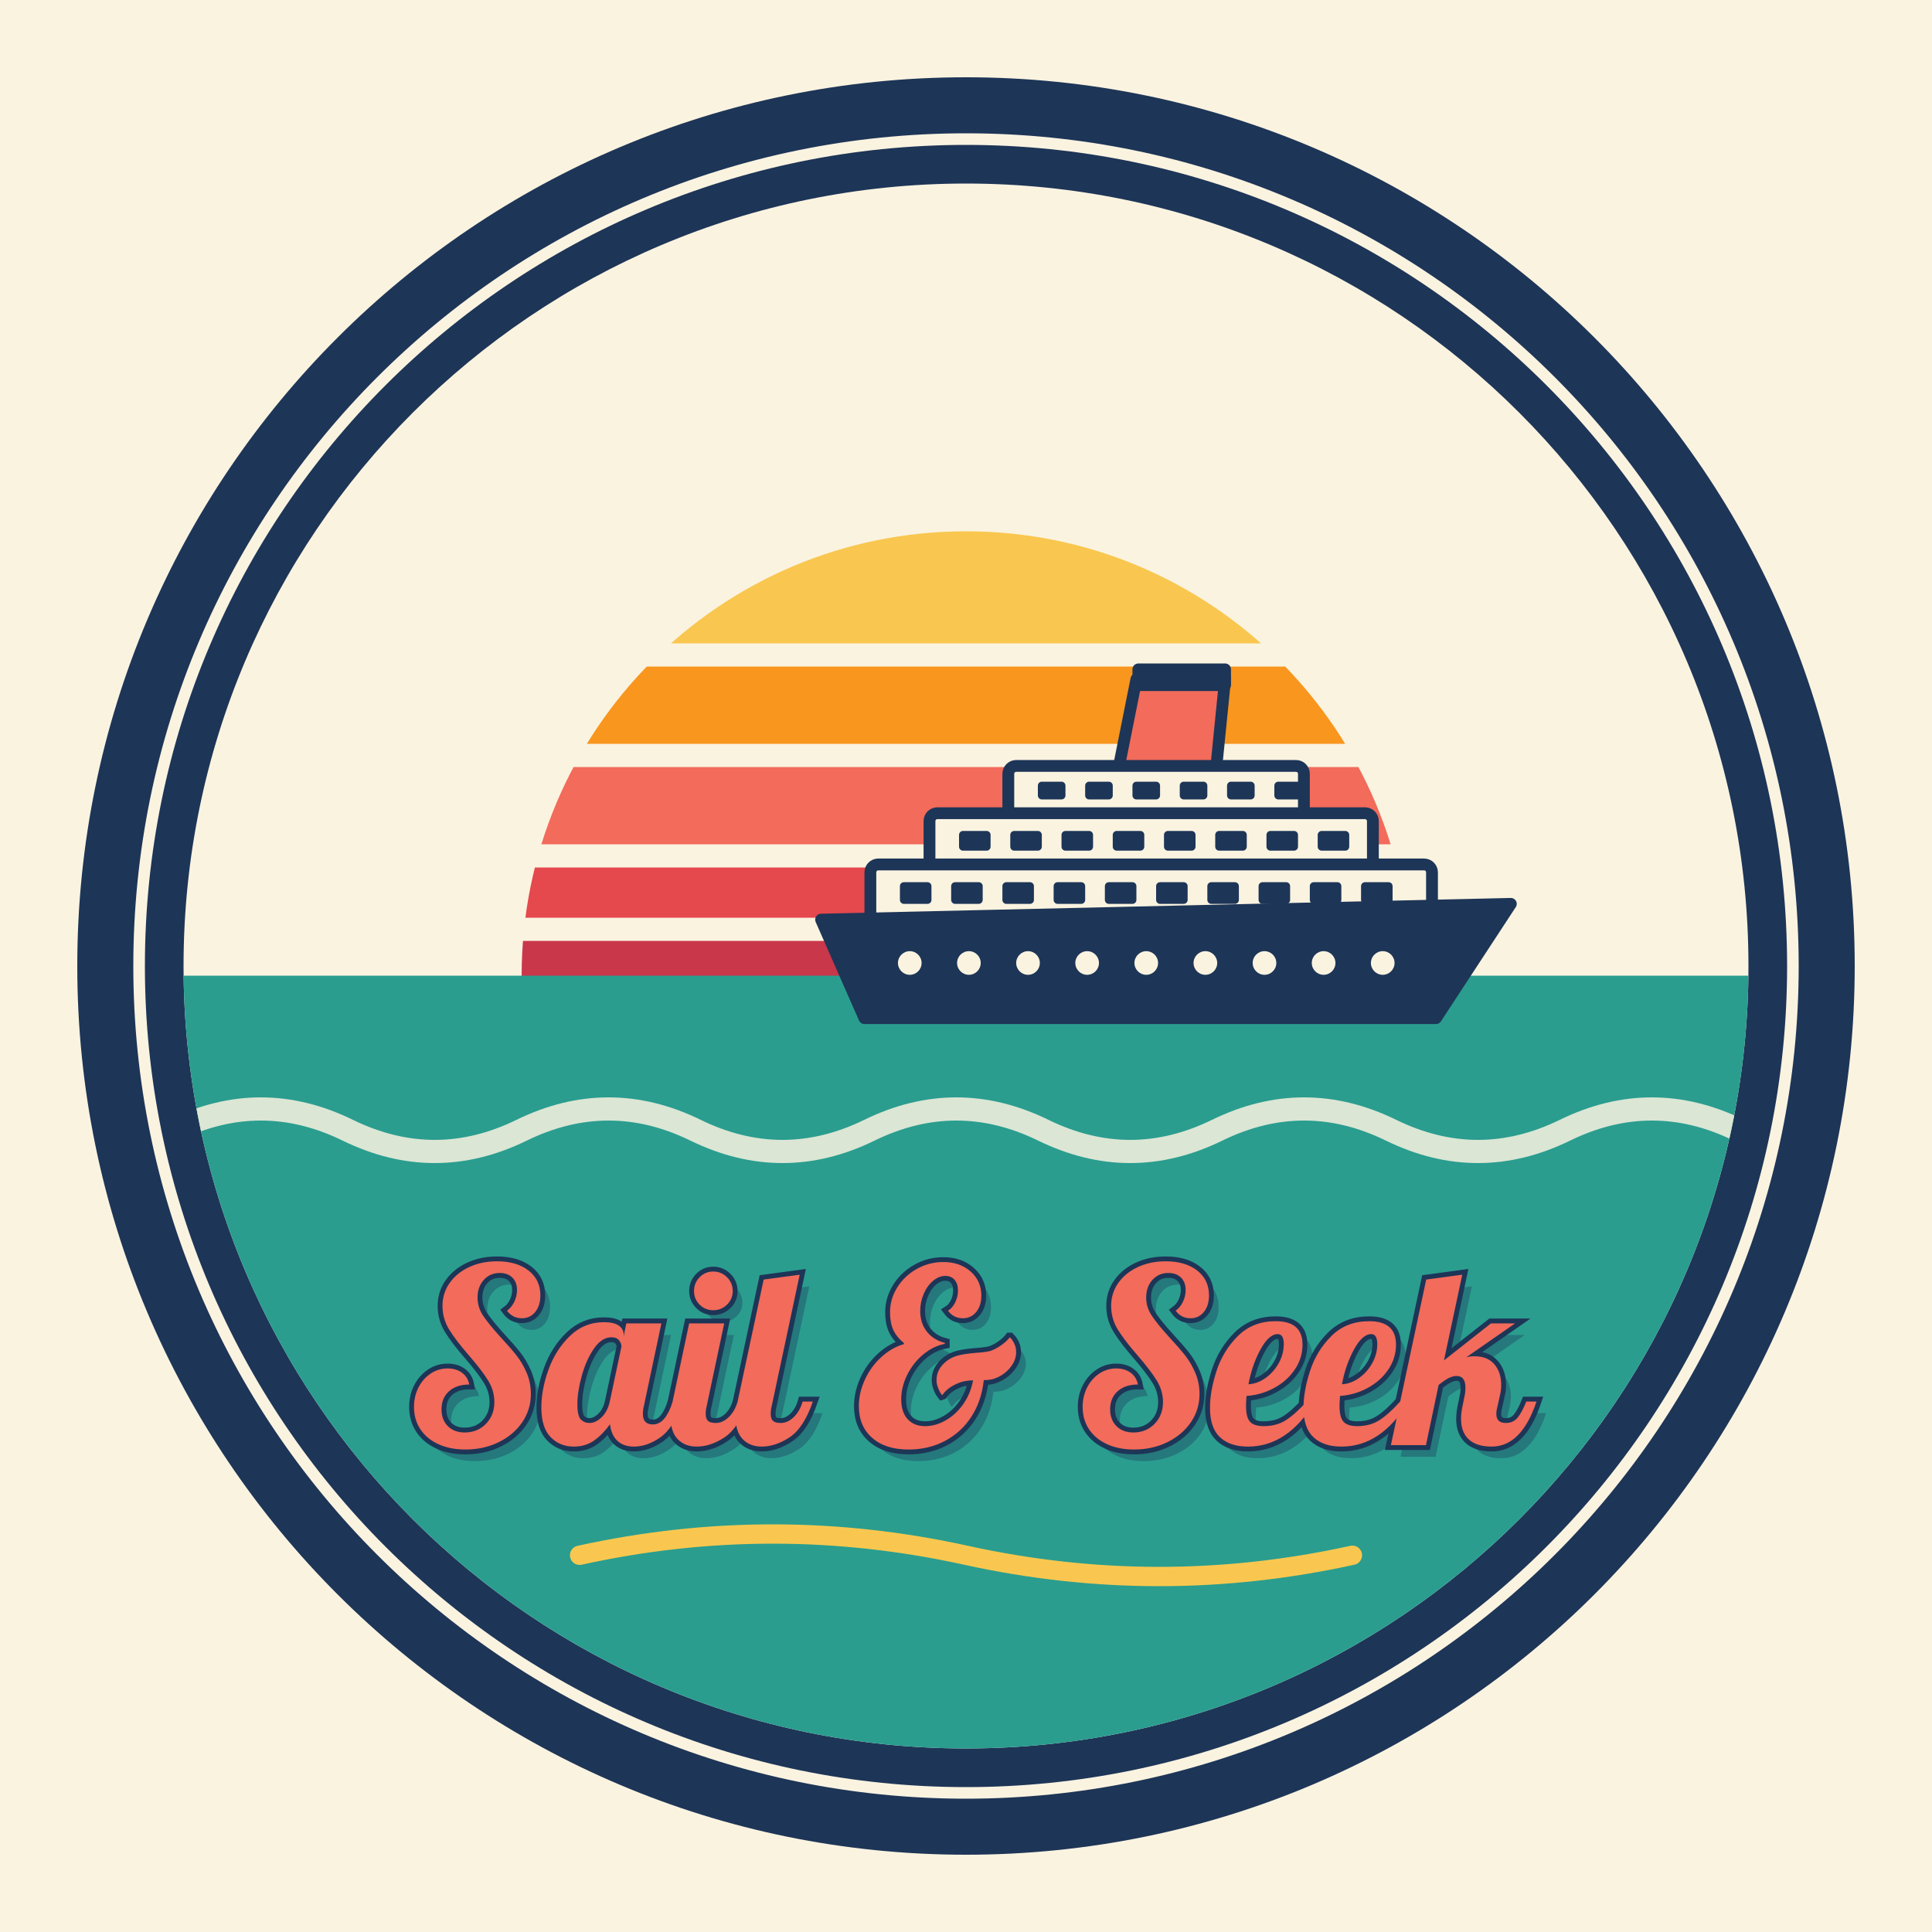
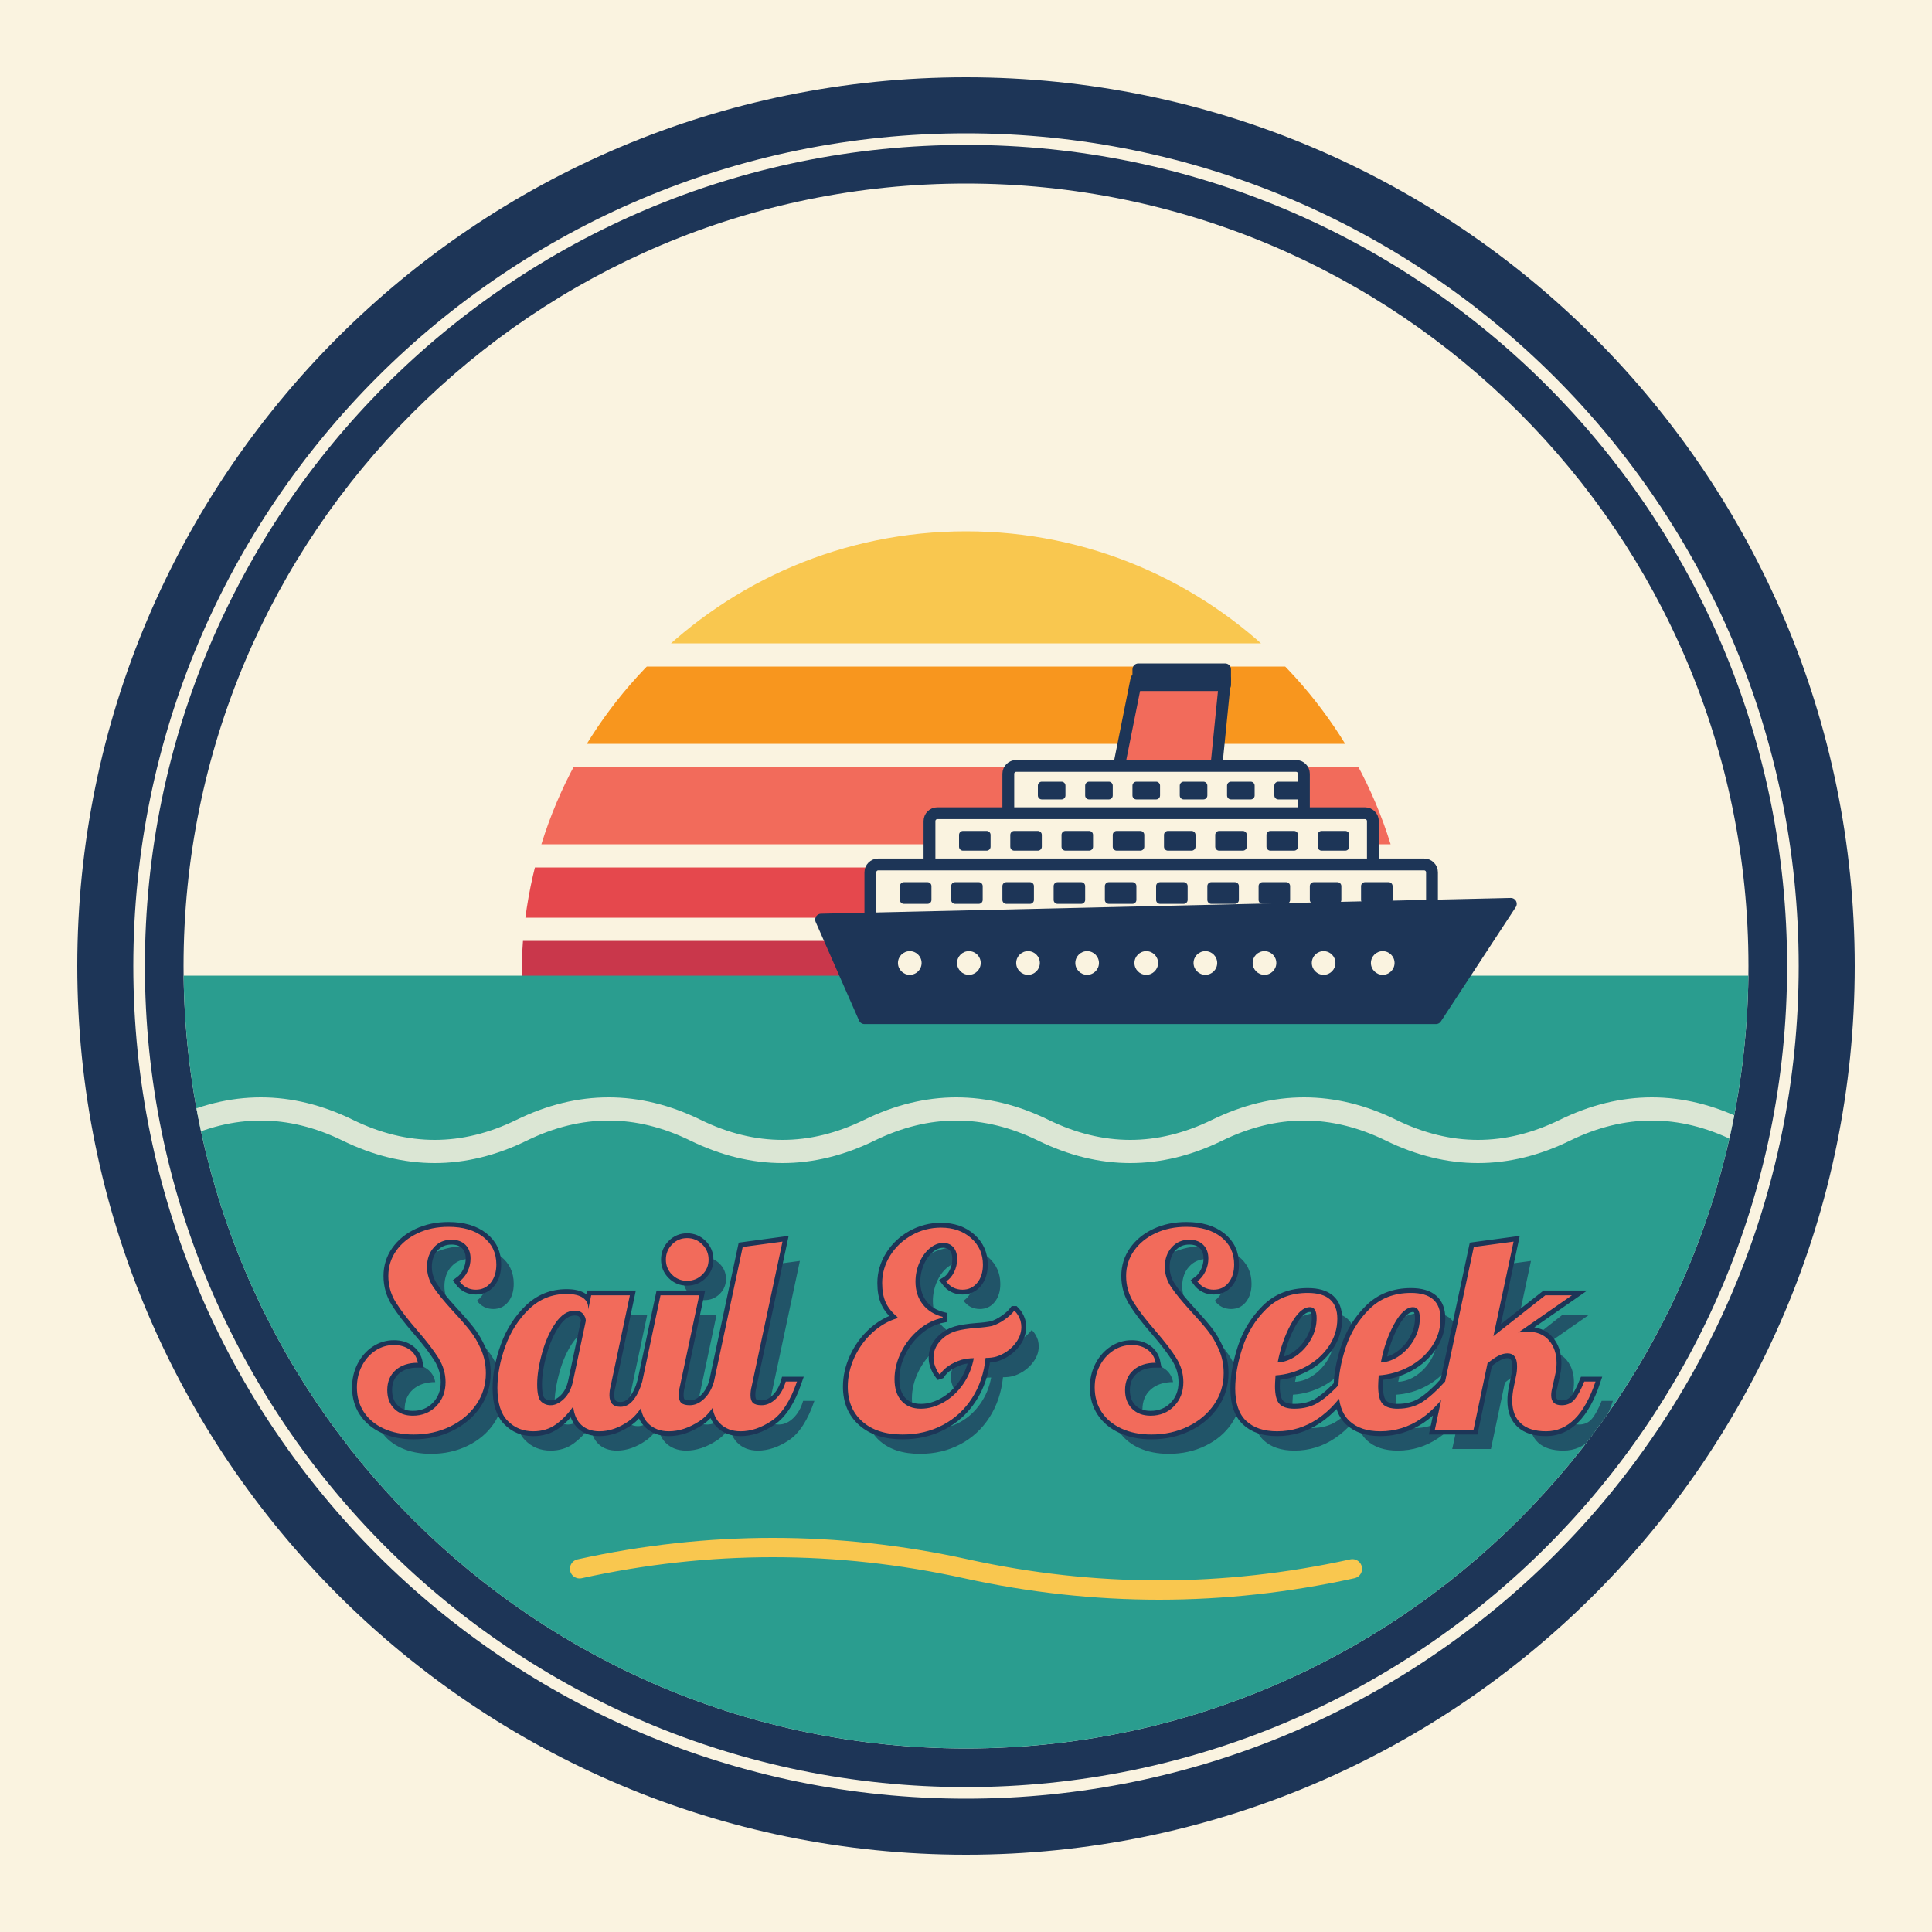
<svg xmlns="http://www.w3.org/2000/svg" viewBox="0 0 1000 1000" width="1000" height="1000">
  <defs>
    <clipPath id="c">
      <circle cx="500" cy="500" r="405" />
    </clipPath>
    <clipPath id="sun">
      <circle cx="500" cy="505" r="230" />
    </clipPath>
  </defs>
  <rect width="1000" height="1000" fill="#FAF3E0" />
  <circle cx="500" cy="500" r="460" fill="#1D3557" />
  <circle cx="500" cy="500" r="428" fill="none" stroke="#FAF3E0" stroke-width="6" />
  <g clip-path="url(#c)">
    <rect width="1000" height="1000" fill="#FAF3E0" />
    <g clip-path="url(#sun)">
      <rect x="250" y="265" width="500" height="68" fill="#F9C74F" />
      <rect x="250" y="345" width="500" height="40" fill="#F8961E" />
      <rect x="250" y="397" width="500" height="40" fill="#F26B5B" />
      <rect x="250" y="449" width="500" height="26" fill="#E5484D" />
      <rect x="250" y="487" width="500" height="19" fill="#C9374B" />
    </g>
    <rect x="0" y="505" width="1000" height="500" fill="#2A9D8F" />
    <g transform="translate(425 425) scale(1.02)">
      <path d="M150 -22 L160 -72 L205 -72 L200 -22 Z" fill="#F26B5B" stroke="#1D3557" stroke-width="6" stroke-linejoin="round" />
      <rect x="158" y="-80" width="50" height="14" rx="3" fill="#1D3557" />
      <rect x="95" y="-28" width="150" height="26" rx="4" fill="#FAF3E0" stroke="#1D3557" stroke-width="6" />
      <rect x="55" y="-4" width="225" height="28" rx="4" fill="#FAF3E0" stroke="#1D3557" stroke-width="6" />
      <rect x="25" y="22" width="285" height="30" rx="4" fill="#FAF3E0" stroke="#1D3557" stroke-width="6" />
      <g fill="#1D3557">
        <rect x="110" y="-20" width="14" height="9" rx="2" />
        <rect x="134" y="-20" width="14" height="9" rx="2" />
        <rect x="158" y="-20" width="14" height="9" rx="2" />
        <rect x="182" y="-20" width="14" height="9" rx="2" />
        <rect x="206" y="-20" width="14" height="9" rx="2" />
        <rect x="230" y="-20" width="14" height="9" rx="2" />
        <rect x="70" y="5" width="16" height="10" rx="2" />
        <rect x="96" y="5" width="16" height="10" rx="2" />
        <rect x="122" y="5" width="16" height="10" rx="2" />
        <rect x="148" y="5" width="16" height="10" rx="2" />
        <rect x="174" y="5" width="16" height="10" rx="2" />
        <rect x="200" y="5" width="16" height="10" rx="2" />
        <rect x="226" y="5" width="16" height="10" rx="2" />
        <rect x="252" y="5" width="16" height="10" rx="2" />
        <rect x="40" y="31" width="16" height="11" rx="2" />
        <rect x="66" y="31" width="16" height="11" rx="2" />
        <rect x="92" y="31" width="16" height="11" rx="2" />
        <rect x="118" y="31" width="16" height="11" rx="2" />
        <rect x="144" y="31" width="16" height="11" rx="2" />
        <rect x="170" y="31" width="16" height="11" rx="2" />
        <rect x="196" y="31" width="16" height="11" rx="2" />
        <rect x="222" y="31" width="16" height="11" rx="2" />
        <rect x="248" y="31" width="16" height="11" rx="2" />
        <rect x="274" y="31" width="16" height="11" rx="2" />
      </g>
      <path d="M0 50 L350 42 L312 100 L22 100 Z" fill="#1D3557" stroke="#1D3557" stroke-width="6" stroke-linejoin="round" />
      <g fill="#FAF3E0">
        <circle cx="45" cy="72" r="6" />
        <circle cx="75" cy="72" r="6" />
        <circle cx="105" cy="72" r="6" />
        <circle cx="135" cy="72" r="6" />
        <circle cx="165" cy="72" r="6" />
        <circle cx="195" cy="72" r="6" />
        <circle cx="225" cy="72" r="6" />
        <circle cx="255" cy="72" r="6" />
        <circle cx="285" cy="72" r="6" />
      </g>
    </g>
    <path d="M90 585 q45 -22 90 0 t90 0 t90 0 t90 0 t90 0 t90 0 t90 0 t90 0 t90 0" fill="none" stroke="#FAF3E0" stroke-width="12" stroke-linecap="round" opacity=".85" />
-     <path d="M214.285 728.213Q214.285 722.668 216.617 718.13Q218.948 713.593 222.918 710.947Q226.888 708.3 231.678 708.3Q236.089 708.3 239.113 710.505Q242.138 712.711 242.894 716.618Q236.341 716.618 232.434 720.084Q228.527 723.55 228.527 729.473Q228.527 734.893 231.804 738.169Q235.08 741.446 240.5 741.446Q247.179 741.446 251.528 736.972Q255.876 732.498 255.876 725.692Q255.876 719.769 252.599 714.475Q249.322 709.182 242.768 701.62Q235.963 693.806 232.497 688.198Q229.031 682.589 229.031 675.91Q229.031 669.356 232.686 664.126Q236.341 658.895 242.768 655.87Q249.196 652.846 257.262 652.846Q267.471 652.846 273.583 657.635Q279.696 662.424 279.696 670.49Q279.696 675.784 277.049 679.06Q274.402 682.337 270.117 682.337Q265.328 682.337 262.429 678.43Q264.824 676.666 266.21 673.767Q267.597 670.868 267.597 667.718Q267.597 663.684 265.202 661.29Q262.807 658.895 258.648 658.895Q253.607 658.895 250.393 662.487Q247.179 666.079 247.179 671.625Q247.179 676.666 250.078 681.014Q252.977 685.362 259.153 692.168Q264.194 697.587 267.282 701.494Q270.369 705.401 272.575 710.505Q274.781 715.61 274.781 721.533Q274.781 729.599 270.306 736.153Q265.832 742.707 258.081 746.488Q250.33 750.269 240.878 750.269Q232.938 750.269 226.888 747.496Q220.839 744.723 217.562 739.745Q214.285 734.767 214.285 728.213ZM280.2 728.465Q280.2 719.139 283.918 708.867Q287.636 698.595 295.009 691.475Q302.382 684.354 312.59 684.354Q317.757 684.354 320.278 686.118Q322.799 687.883 322.799 690.781V691.664L324.185 684.984H342.334L333.259 727.835Q332.755 729.725 332.755 731.868Q332.755 737.287 337.923 737.287Q341.452 737.287 344.035 734.01Q346.619 730.734 348.131 725.44H353.425Q348.761 739.052 341.893 743.904Q335.024 748.756 328.092 748.756Q322.799 748.756 319.585 745.794Q316.371 742.833 315.741 737.161Q312.086 742.329 307.612 745.542Q303.138 748.756 296.962 748.756Q289.778 748.756 284.989 743.841Q280.2 738.926 280.2 728.465ZM315.615 725.44 321.664 696.957Q321.664 695.319 320.404 693.743Q319.144 692.168 316.497 692.168Q311.456 692.168 307.423 698.028Q303.39 703.889 301.121 712.144Q298.853 720.399 298.853 726.701Q298.853 733.002 300.68 734.767Q302.508 736.531 305.154 736.531Q308.305 736.531 311.393 733.569Q314.481 730.608 315.615 725.44ZM359.222 668.222Q359.222 664.063 362.121 661.101Q365.02 658.139 369.179 658.139Q373.338 658.139 376.299 661.101Q379.261 664.063 379.261 668.222Q379.261 672.381 376.299 675.279Q373.338 678.178 369.179 678.178Q365.02 678.178 362.121 675.279Q359.222 672.381 359.222 668.222ZM347.123 733.632Q347.123 730.482 348.131 725.44L356.701 684.984H374.85L365.776 727.835Q365.272 729.725 365.272 731.868Q365.272 734.389 366.469 735.46Q367.666 736.531 370.439 736.531Q374.094 736.531 377.245 733.443Q380.395 730.355 381.782 725.44H387.075Q382.412 739.052 375.102 743.904Q367.792 748.756 360.608 748.756Q354.559 748.756 350.841 744.975Q347.123 741.194 347.123 733.632ZM380.774 733.632Q380.774 730.482 381.782 725.44L395.267 662.298L413.92 659.777L399.426 727.835Q398.922 729.725 398.922 731.868Q398.922 734.389 400.12 735.46Q401.317 736.531 404.09 736.531Q407.744 736.531 410.895 733.443Q414.046 730.355 415.432 725.44H420.726Q416.063 739.052 408.753 743.904Q401.443 748.756 394.259 748.756Q388.209 748.756 384.492 744.975Q380.774 741.194 380.774 733.632ZM525.963 699.856Q525.963 704.267 522.623 708.174Q519.283 712.081 514.242 713.719Q512.099 714.349 509.2 714.349Q508.066 725.062 502.836 733.191Q497.605 741.32 489.161 745.794Q480.717 750.269 470.256 750.269Q458.283 750.269 451.415 744.219Q444.546 738.169 444.546 727.835Q444.546 720.903 447.634 714.16Q450.721 707.418 456.078 702.502Q461.434 697.587 467.862 695.697V695.193Q463.955 691.916 462.316 688.261Q460.678 684.606 460.678 679.186Q460.678 672.381 464.396 666.394Q468.114 660.408 474.478 656.816Q480.843 653.224 488.279 653.224Q496.849 653.224 502.395 658.139Q507.94 663.054 507.94 670.616Q507.94 675.784 505.293 679.06Q502.647 682.337 498.362 682.337Q493.572 682.337 490.674 678.43Q492.942 677.044 494.392 674.145Q495.841 671.246 495.841 667.97Q495.841 664.441 494.076 662.424Q492.312 660.408 489.287 660.408Q486.01 660.408 482.986 662.928Q479.961 665.449 478.133 669.671Q476.306 673.893 476.306 678.556Q476.306 684.858 479.709 689.206Q483.112 693.554 489.035 695.066V695.571Q483.112 696.705 477.881 701.053Q472.651 705.401 469.563 711.64Q466.475 717.878 466.475 724.306Q466.475 730.86 469.752 734.515Q473.029 738.169 478.827 738.169Q484.246 738.169 489.539 735.145Q494.833 732.12 498.614 726.701Q502.395 721.281 503.655 714.475Q500.882 714.475 497.857 715.232Q490.926 717.5 487.901 721.911L487.523 722.037Q486.136 720.273 485.254 717.5Q484.75 715.988 484.75 714.223Q484.75 709.938 487.775 706.535Q490.8 703.133 495.337 701.746Q498.866 700.738 505.041 700.234Q509.2 699.982 512.225 699.352Q515.124 698.469 518.086 696.39Q521.047 694.31 522.56 692.294H522.812Q524.702 694.184 525.585 696.957Q525.963 698.469 525.963 699.856ZM560.369 728.213Q560.369 722.668 562.701 718.13Q565.033 713.593 569.003 710.947Q572.973 708.3 577.762 708.3Q582.173 708.3 585.198 710.505Q588.223 712.711 588.979 716.618Q582.425 716.618 578.518 720.084Q574.611 723.55 574.611 729.473Q574.611 734.893 577.888 738.169Q581.165 741.446 586.584 741.446Q593.264 741.446 597.612 736.972Q601.96 732.498 601.96 725.692Q601.96 719.769 598.683 714.475Q595.406 709.182 588.853 701.62Q582.047 693.806 578.581 688.198Q575.115 682.589 575.115 675.91Q575.115 669.356 578.77 664.126Q582.425 658.895 588.853 655.87Q595.28 652.846 603.346 652.846Q613.555 652.846 619.668 657.635Q625.78 662.424 625.78 670.49Q625.78 675.784 623.133 679.06Q620.487 682.337 616.202 682.337Q611.412 682.337 608.514 678.43Q610.908 676.666 612.295 673.767Q613.681 670.868 613.681 667.718Q613.681 663.684 611.286 661.29Q608.892 658.895 604.733 658.895Q599.691 658.895 596.478 662.487Q593.264 666.079 593.264 671.625Q593.264 676.666 596.163 681.014Q599.061 685.362 605.237 692.168Q610.278 697.587 613.366 701.494Q616.454 705.401 618.659 710.505Q620.865 715.61 620.865 721.533Q620.865 729.599 616.391 736.153Q611.917 742.707 604.166 746.488Q596.415 750.269 586.962 750.269Q579.022 750.269 572.973 747.496Q566.923 744.723 563.646 739.745Q560.369 734.767 560.369 728.213ZM626.284 728.717Q626.284 720.021 629.687 709.56Q633.09 699.1 640.778 691.475Q648.466 683.85 660.313 683.85Q674.176 683.85 674.176 695.949Q674.176 703.007 670.143 708.93Q666.11 714.854 659.431 718.445Q652.751 722.037 645.189 722.542Q644.937 726.322 644.937 727.583Q644.937 733.758 647.08 735.964Q649.222 738.169 654.011 738.169Q660.817 738.169 665.669 735.019Q670.522 731.868 676.319 725.44H680.604Q666.615 748.756 645.945 748.756Q636.619 748.756 631.452 743.904Q626.284 739.052 626.284 728.717ZM664.472 695.697Q664.472 690.529 661.321 690.529Q656.784 690.529 652.436 698.469Q648.088 706.409 646.197 716.492Q650.86 716.24 655.083 713.215Q659.305 710.19 661.888 705.527Q664.472 700.864 664.472 695.697ZM674.681 728.717Q674.681 720.021 678.083 709.56Q681.486 699.1 689.174 691.475Q696.862 683.85 708.709 683.85Q722.573 683.85 722.573 695.949Q722.573 703.007 718.54 708.93Q714.507 714.854 707.827 718.445Q701.147 722.037 693.585 722.542Q693.333 726.322 693.333 727.583Q693.333 733.758 695.476 735.964Q697.618 738.169 702.408 738.169Q709.213 738.169 714.066 735.019Q718.918 731.868 724.715 725.44H729Q715.011 748.756 694.342 748.756Q685.015 748.756 679.848 743.904Q674.681 739.052 674.681 728.717ZM712.868 695.697Q712.868 690.529 709.718 690.529Q705.18 690.529 700.832 698.469Q696.484 706.409 694.594 716.492Q699.257 716.24 703.479 713.215Q707.701 710.19 710.285 705.527Q712.868 700.864 712.868 695.697ZM756.223 734.389Q756.223 731.364 756.98 727.835L757.988 722.92Q758.492 720.777 758.492 718.256Q758.492 712.207 753.955 712.207Q751.938 712.207 749.733 713.341Q747.527 714.475 744.628 716.87L738.075 748.0H719.926L738.201 662.298L756.854 659.777L747.401 704.141L771.725 684.984H784.203L758.996 702.502Q760.887 701.998 763.155 701.998Q769.961 701.998 773.49 706.157Q777.019 710.316 777.019 716.744Q777.019 719.391 776.515 721.533L775.128 727.835Q774.498 730.103 774.498 731.868Q774.498 736.531 779.413 736.531Q783.194 736.531 785.463 733.821Q787.731 731.112 790.0 725.44H795.293Q787.479 748.756 772.103 748.756Q764.289 748.756 760.256 745.038Q756.223 741.32 756.223 734.389Z" fill="#1D3557" transform="translate(5 6)" opacity=".35" />
-     <path d="M214.285 728.213Q214.285 722.668 216.617 718.13Q218.948 713.593 222.918 710.947Q226.888 708.3 231.678 708.3Q236.089 708.3 239.113 710.505Q242.138 712.711 242.894 716.618Q236.341 716.618 232.434 720.084Q228.527 723.55 228.527 729.473Q228.527 734.893 231.804 738.169Q235.08 741.446 240.5 741.446Q247.179 741.446 251.528 736.972Q255.876 732.498 255.876 725.692Q255.876 719.769 252.599 714.475Q249.322 709.182 242.768 701.62Q235.963 693.806 232.497 688.198Q229.031 682.589 229.031 675.91Q229.031 669.356 232.686 664.126Q236.341 658.895 242.768 655.87Q249.196 652.846 257.262 652.846Q267.471 652.846 273.583 657.635Q279.696 662.424 279.696 670.49Q279.696 675.784 277.049 679.06Q274.402 682.337 270.117 682.337Q265.328 682.337 262.429 678.43Q264.824 676.666 266.21 673.767Q267.597 670.868 267.597 667.718Q267.597 663.684 265.202 661.29Q262.807 658.895 258.648 658.895Q253.607 658.895 250.393 662.487Q247.179 666.079 247.179 671.625Q247.179 676.666 250.078 681.014Q252.977 685.362 259.153 692.168Q264.194 697.587 267.282 701.494Q270.369 705.401 272.575 710.505Q274.781 715.61 274.781 721.533Q274.781 729.599 270.306 736.153Q265.832 742.707 258.081 746.488Q250.33 750.269 240.878 750.269Q232.938 750.269 226.888 747.496Q220.839 744.723 217.562 739.745Q214.285 734.767 214.285 728.213ZM280.2 728.465Q280.2 719.139 283.918 708.867Q287.636 698.595 295.009 691.475Q302.382 684.354 312.59 684.354Q317.757 684.354 320.278 686.118Q322.799 687.883 322.799 690.781V691.664L324.185 684.984H342.334L333.259 727.835Q332.755 729.725 332.755 731.868Q332.755 737.287 337.923 737.287Q341.452 737.287 344.035 734.01Q346.619 730.734 348.131 725.44H353.425Q348.761 739.052 341.893 743.904Q335.024 748.756 328.092 748.756Q322.799 748.756 319.585 745.794Q316.371 742.833 315.741 737.161Q312.086 742.329 307.612 745.542Q303.138 748.756 296.962 748.756Q289.778 748.756 284.989 743.841Q280.2 738.926 280.2 728.465ZM315.615 725.44 321.664 696.957Q321.664 695.319 320.404 693.743Q319.144 692.168 316.497 692.168Q311.456 692.168 307.423 698.028Q303.39 703.889 301.121 712.144Q298.853 720.399 298.853 726.701Q298.853 733.002 300.68 734.767Q302.508 736.531 305.154 736.531Q308.305 736.531 311.393 733.569Q314.481 730.608 315.615 725.44ZM359.222 668.222Q359.222 664.063 362.121 661.101Q365.02 658.139 369.179 658.139Q373.338 658.139 376.299 661.101Q379.261 664.063 379.261 668.222Q379.261 672.381 376.299 675.279Q373.338 678.178 369.179 678.178Q365.02 678.178 362.121 675.279Q359.222 672.381 359.222 668.222ZM347.123 733.632Q347.123 730.482 348.131 725.44L356.701 684.984H374.85L365.776 727.835Q365.272 729.725 365.272 731.868Q365.272 734.389 366.469 735.46Q367.666 736.531 370.439 736.531Q374.094 736.531 377.245 733.443Q380.395 730.355 381.782 725.44H387.075Q382.412 739.052 375.102 743.904Q367.792 748.756 360.608 748.756Q354.559 748.756 350.841 744.975Q347.123 741.194 347.123 733.632ZM380.774 733.632Q380.774 730.482 381.782 725.44L395.267 662.298L413.92 659.777L399.426 727.835Q398.922 729.725 398.922 731.868Q398.922 734.389 400.12 735.46Q401.317 736.531 404.09 736.531Q407.744 736.531 410.895 733.443Q414.046 730.355 415.432 725.44H420.726Q416.063 739.052 408.753 743.904Q401.443 748.756 394.259 748.756Q388.209 748.756 384.492 744.975Q380.774 741.194 380.774 733.632ZM525.963 699.856Q525.963 704.267 522.623 708.174Q519.283 712.081 514.242 713.719Q512.099 714.349 509.2 714.349Q508.066 725.062 502.836 733.191Q497.605 741.32 489.161 745.794Q480.717 750.269 470.256 750.269Q458.283 750.269 451.415 744.219Q444.546 738.169 444.546 727.835Q444.546 720.903 447.634 714.16Q450.721 707.418 456.078 702.502Q461.434 697.587 467.862 695.697V695.193Q463.955 691.916 462.316 688.261Q460.678 684.606 460.678 679.186Q460.678 672.381 464.396 666.394Q468.114 660.408 474.478 656.816Q480.843 653.224 488.279 653.224Q496.849 653.224 502.395 658.139Q507.94 663.054 507.94 670.616Q507.94 675.784 505.293 679.06Q502.647 682.337 498.362 682.337Q493.572 682.337 490.674 678.43Q492.942 677.044 494.392 674.145Q495.841 671.246 495.841 667.97Q495.841 664.441 494.076 662.424Q492.312 660.408 489.287 660.408Q486.01 660.408 482.986 662.928Q479.961 665.449 478.133 669.671Q476.306 673.893 476.306 678.556Q476.306 684.858 479.709 689.206Q483.112 693.554 489.035 695.066V695.571Q483.112 696.705 477.881 701.053Q472.651 705.401 469.563 711.64Q466.475 717.878 466.475 724.306Q466.475 730.86 469.752 734.515Q473.029 738.169 478.827 738.169Q484.246 738.169 489.539 735.145Q494.833 732.12 498.614 726.701Q502.395 721.281 503.655 714.475Q500.882 714.475 497.857 715.232Q490.926 717.5 487.901 721.911L487.523 722.037Q486.136 720.273 485.254 717.5Q484.75 715.988 484.75 714.223Q484.75 709.938 487.775 706.535Q490.8 703.133 495.337 701.746Q498.866 700.738 505.041 700.234Q509.2 699.982 512.225 699.352Q515.124 698.469 518.086 696.39Q521.047 694.31 522.56 692.294H522.812Q524.702 694.184 525.585 696.957Q525.963 698.469 525.963 699.856ZM560.369 728.213Q560.369 722.668 562.701 718.13Q565.033 713.593 569.003 710.947Q572.973 708.3 577.762 708.3Q582.173 708.3 585.198 710.505Q588.223 712.711 588.979 716.618Q582.425 716.618 578.518 720.084Q574.611 723.55 574.611 729.473Q574.611 734.893 577.888 738.169Q581.165 741.446 586.584 741.446Q593.264 741.446 597.612 736.972Q601.96 732.498 601.96 725.692Q601.96 719.769 598.683 714.475Q595.406 709.182 588.853 701.62Q582.047 693.806 578.581 688.198Q575.115 682.589 575.115 675.91Q575.115 669.356 578.77 664.126Q582.425 658.895 588.853 655.87Q595.28 652.846 603.346 652.846Q613.555 652.846 619.668 657.635Q625.78 662.424 625.78 670.49Q625.78 675.784 623.133 679.06Q620.487 682.337 616.202 682.337Q611.412 682.337 608.514 678.43Q610.908 676.666 612.295 673.767Q613.681 670.868 613.681 667.718Q613.681 663.684 611.286 661.29Q608.892 658.895 604.733 658.895Q599.691 658.895 596.478 662.487Q593.264 666.079 593.264 671.625Q593.264 676.666 596.163 681.014Q599.061 685.362 605.237 692.168Q610.278 697.587 613.366 701.494Q616.454 705.401 618.659 710.505Q620.865 715.61 620.865 721.533Q620.865 729.599 616.391 736.153Q611.917 742.707 604.166 746.488Q596.415 750.269 586.962 750.269Q579.022 750.269 572.973 747.496Q566.923 744.723 563.646 739.745Q560.369 734.767 560.369 728.213ZM626.284 728.717Q626.284 720.021 629.687 709.56Q633.09 699.1 640.778 691.475Q648.466 683.85 660.313 683.85Q674.176 683.85 674.176 695.949Q674.176 703.007 670.143 708.93Q666.11 714.854 659.431 718.445Q652.751 722.037 645.189 722.542Q644.937 726.322 644.937 727.583Q644.937 733.758 647.08 735.964Q649.222 738.169 654.011 738.169Q660.817 738.169 665.669 735.019Q670.522 731.868 676.319 725.44H680.604Q666.615 748.756 645.945 748.756Q636.619 748.756 631.452 743.904Q626.284 739.052 626.284 728.717ZM664.472 695.697Q664.472 690.529 661.321 690.529Q656.784 690.529 652.436 698.469Q648.088 706.409 646.197 716.492Q650.86 716.24 655.083 713.215Q659.305 710.19 661.888 705.527Q664.472 700.864 664.472 695.697ZM674.681 728.717Q674.681 720.021 678.083 709.56Q681.486 699.1 689.174 691.475Q696.862 683.85 708.709 683.85Q722.573 683.85 722.573 695.949Q722.573 703.007 718.54 708.93Q714.507 714.854 707.827 718.445Q701.147 722.037 693.585 722.542Q693.333 726.322 693.333 727.583Q693.333 733.758 695.476 735.964Q697.618 738.169 702.408 738.169Q709.213 738.169 714.066 735.019Q718.918 731.868 724.715 725.44H729Q715.011 748.756 694.342 748.756Q685.015 748.756 679.848 743.904Q674.681 739.052 674.681 728.717ZM712.868 695.697Q712.868 690.529 709.718 690.529Q705.18 690.529 700.832 698.469Q696.484 706.409 694.594 716.492Q699.257 716.24 703.479 713.215Q707.701 710.19 710.285 705.527Q712.868 700.864 712.868 695.697ZM756.223 734.389Q756.223 731.364 756.98 727.835L757.988 722.92Q758.492 720.777 758.492 718.256Q758.492 712.207 753.955 712.207Q751.938 712.207 749.733 713.341Q747.527 714.475 744.628 716.87L738.075 748.0H719.926L738.201 662.298L756.854 659.777L747.401 704.141L771.725 684.984H784.203L758.996 702.502Q760.887 701.998 763.155 701.998Q769.961 701.998 773.49 706.157Q777.019 710.316 777.019 716.744Q777.019 719.391 776.515 721.533L775.128 727.835Q774.498 730.103 774.498 731.868Q774.498 736.531 779.413 736.531Q783.194 736.531 785.463 733.821Q787.731 731.112 790.0 725.44H795.293Q787.479 748.756 772.103 748.756Q764.289 748.756 760.256 745.038Q756.223 741.32 756.223 734.389Z" fill="#F26B5B" stroke="#1D3557" stroke-width="5" paint-order="stroke" />
-     <path d="M300 805 q100 -22 200 0 t200 0" fill="none" stroke="#F9C74F" stroke-width="10" stroke-linecap="round" />
+     <path d="M184.728 718.166Q184.728 712.047 187.301 707.04Q189.874 702.034 194.255 699.113Q198.635 696.193 203.92 696.193Q208.787 696.193 212.125 698.627Q215.463 701.06 216.297 705.372Q209.066 705.372 204.754 709.196Q200.443 713.02 200.443 719.557Q200.443 725.537 204.059 729.153Q207.675 732.768 213.655 732.768Q221.026 732.768 225.824 727.831Q230.621 722.894 230.621 715.385Q230.621 708.848 227.006 703.007Q223.39 697.166 216.158 688.822Q208.648 680.2 204.824 674.011Q201 667.823 201 660.452Q201 653.22 205.033 647.449Q209.066 641.678 216.158 638.34Q223.251 635.002 232.151 635.002Q243.416 635.002 250.161 640.287Q256.906 645.571 256.906 654.472Q256.906 660.313 253.985 663.929Q251.065 667.545 246.336 667.545Q241.052 667.545 237.853 663.233Q240.495 661.286 242.025 658.088Q243.555 654.889 243.555 651.412Q243.555 646.962 240.913 644.32Q238.27 641.678 233.681 641.678Q228.118 641.678 224.572 645.641Q221.026 649.605 221.026 655.724Q221.026 661.286 224.224 666.084Q227.423 670.882 234.237 678.392Q239.8 684.372 243.207 688.683Q246.615 692.994 249.048 698.627Q251.482 704.259 251.482 710.795Q251.482 719.696 246.545 726.927Q241.608 734.159 233.055 738.331Q224.502 742.503 214.072 742.503Q205.311 742.503 198.635 739.444Q191.96 736.384 188.344 730.891Q184.728 725.398 184.728 718.166ZM257.462 718.444Q257.462 708.153 261.565 696.819Q265.667 685.485 273.803 677.627Q281.938 669.77 293.203 669.77Q298.905 669.77 301.686 671.717Q304.468 673.664 304.468 676.862V677.836L305.997 670.465H326.023L316.01 717.749Q315.454 719.835 315.454 722.199Q315.454 728.179 321.156 728.179Q325.05 728.179 327.901 724.563Q330.752 720.947 332.421 715.106H338.262Q333.116 730.126 325.537 735.48Q317.957 740.834 310.309 740.834Q304.468 740.834 300.921 737.566Q297.375 734.298 296.68 728.04Q292.647 733.742 287.71 737.288Q282.773 740.834 275.958 740.834Q268.031 740.834 262.747 735.411Q257.462 729.987 257.462 718.444ZM296.541 715.106 303.216 683.677Q303.216 681.869 301.825 680.13Q300.435 678.392 297.514 678.392Q291.951 678.392 287.501 684.859Q283.051 691.326 280.548 700.435Q278.044 709.544 278.044 716.497Q278.044 723.451 280.061 725.398Q282.077 727.345 284.998 727.345Q288.475 727.345 291.882 724.076Q295.289 720.808 296.541 715.106ZM344.659 651.969Q344.659 647.379 347.857 644.111Q351.056 640.843 355.645 640.843Q360.235 640.843 363.503 644.111Q366.771 647.379 366.771 651.969Q366.771 656.558 363.503 659.757Q360.235 662.955 355.645 662.955Q351.056 662.955 347.857 659.757Q344.659 656.558 344.659 651.969ZM331.308 724.146Q331.308 720.669 332.421 715.106L341.877 670.465H361.904L351.89 717.749Q351.334 719.835 351.334 722.199Q351.334 724.98 352.655 726.163Q353.977 727.345 357.036 727.345Q361.069 727.345 364.546 723.937Q368.023 720.53 369.552 715.106H375.393Q370.248 730.126 362.182 735.48Q354.116 740.834 346.189 740.834Q339.513 740.834 335.411 736.662Q331.308 732.49 331.308 724.146ZM368.44 724.146Q368.44 720.669 369.552 715.106L384.433 645.432L405.015 642.651L389.022 717.749Q388.466 719.835 388.466 722.199Q388.466 724.98 389.787 726.163Q391.108 727.345 394.168 727.345Q398.201 727.345 401.678 723.937Q405.154 720.53 406.684 715.106H412.525Q407.379 730.126 399.313 735.48Q391.247 740.834 383.32 740.834Q376.645 740.834 372.542 736.662Q368.44 732.49 368.44 724.146ZM528.648 686.875Q528.648 691.743 524.963 696.054Q521.278 700.365 515.715 702.173Q513.351 702.868 510.152 702.868Q508.9 714.689 503.129 723.659Q497.358 732.629 488.04 737.566Q478.722 742.503 467.179 742.503Q453.968 742.503 446.389 735.828Q438.809 729.153 438.809 717.749Q438.809 710.1 442.216 702.66Q445.624 695.219 451.534 689.796Q457.445 684.372 464.537 682.286V681.73Q460.226 678.114 458.418 674.081Q456.61 670.048 456.61 664.068Q456.61 656.558 460.713 649.952Q464.815 643.346 471.838 639.383Q478.861 635.419 487.066 635.419Q496.523 635.419 502.642 640.843Q508.761 646.267 508.761 654.611Q508.761 660.313 505.841 663.929Q502.92 667.545 498.192 667.545Q492.907 667.545 489.709 663.233Q492.212 661.704 493.811 658.505Q495.411 655.306 495.411 651.691Q495.411 647.797 493.464 645.571Q491.517 643.346 488.179 643.346Q484.563 643.346 481.226 646.128Q477.888 648.909 475.871 653.568Q473.855 658.227 473.855 663.372Q473.855 670.326 477.61 675.124Q481.365 679.922 487.901 681.591V682.147Q481.365 683.399 475.593 688.196Q469.822 692.994 466.415 699.878Q463.007 706.762 463.007 713.855Q463.007 721.086 466.623 725.12Q470.239 729.153 476.636 729.153Q482.616 729.153 488.457 725.815Q494.298 722.477 498.47 716.497Q502.642 710.517 504.033 703.007Q500.973 703.007 497.636 703.842Q489.987 706.345 486.649 711.213L486.232 711.352Q484.702 709.405 483.729 706.345Q483.173 704.676 483.173 702.729Q483.173 698.001 486.51 694.246Q489.848 690.491 494.854 688.961Q498.748 687.849 505.563 687.292Q510.152 687.014 513.49 686.319Q516.688 685.346 519.957 683.051Q523.225 680.756 524.894 678.531H525.172Q527.258 680.617 528.231 683.677Q528.648 685.346 528.648 686.875ZM566.615 718.166Q566.615 712.047 569.187 707.04Q571.76 702.034 576.141 699.113Q580.522 696.193 585.806 696.193Q590.674 696.193 594.011 698.627Q597.349 701.06 598.183 705.372Q590.952 705.372 586.641 709.196Q582.329 713.02 582.329 719.557Q582.329 725.537 585.945 729.153Q589.561 732.768 595.541 732.768Q602.912 732.768 607.71 727.831Q612.508 722.894 612.508 715.385Q612.508 708.848 608.892 703.007Q605.276 697.166 598.044 688.822Q590.535 680.2 586.71 674.011Q582.886 667.823 582.886 660.452Q582.886 653.22 586.919 647.449Q590.952 641.678 598.044 638.34Q605.137 635.002 614.037 635.002Q625.302 635.002 632.047 640.287Q638.792 645.571 638.792 654.472Q638.792 660.313 635.871 663.929Q632.951 667.545 628.223 667.545Q622.938 667.545 619.739 663.233Q622.382 661.286 623.911 658.088Q625.441 654.889 625.441 651.412Q625.441 646.962 622.799 644.32Q620.156 641.678 615.567 641.678Q610.004 641.678 606.458 645.641Q602.912 649.605 602.912 655.724Q602.912 661.286 606.11 666.084Q609.309 670.882 616.123 678.392Q621.686 684.372 625.093 688.683Q628.501 692.994 630.934 698.627Q633.368 704.259 633.368 710.795Q633.368 719.696 628.431 726.927Q623.494 734.159 614.941 738.331Q606.389 742.503 595.958 742.503Q587.197 742.503 580.522 739.444Q573.846 736.384 570.23 730.891Q566.615 725.398 566.615 718.166ZM639.348 718.722Q639.348 709.126 643.103 697.584Q646.858 686.041 655.341 677.627Q663.824 669.213 676.897 669.213Q692.195 669.213 692.195 682.564Q692.195 690.352 687.744 696.888Q683.294 703.425 675.924 707.388Q668.553 711.352 660.209 711.908Q659.93 716.08 659.93 717.471Q659.93 724.285 662.295 726.719Q664.659 729.153 669.944 729.153Q677.453 729.153 682.807 725.676Q688.162 722.199 694.559 715.106H699.287Q683.85 740.834 661.043 740.834Q650.752 740.834 645.05 735.48Q639.348 730.126 639.348 718.722ZM681.486 682.286Q681.486 676.584 678.01 676.584Q673.003 676.584 668.205 685.346Q663.407 694.107 661.321 705.233Q666.467 704.954 671.126 701.617Q675.784 698.279 678.635 693.133Q681.486 687.988 681.486 682.286ZM692.751 718.722Q692.751 709.126 696.506 697.584Q700.261 686.041 708.744 677.627Q717.227 669.213 730.3 669.213Q745.598 669.213 745.598 682.564Q745.598 690.352 741.147 696.888Q736.697 703.425 729.326 707.388Q721.956 711.352 713.611 711.908Q713.333 716.08 713.333 717.471Q713.333 724.285 715.698 726.719Q718.062 729.153 723.346 729.153Q730.856 729.153 736.21 725.676Q741.565 722.199 747.962 715.106H752.69Q737.253 740.834 714.446 740.834Q704.155 740.834 698.453 735.48Q692.751 730.126 692.751 718.722ZM734.889 682.286Q734.889 676.584 731.412 676.584Q726.406 676.584 721.608 685.346Q716.81 694.107 714.724 705.233Q719.87 704.954 724.528 701.617Q729.187 698.279 732.038 693.133Q734.889 687.988 734.889 682.286ZM782.729 724.98Q782.729 721.643 783.564 717.749L784.676 712.325Q785.233 709.961 785.233 707.179Q785.233 700.504 780.226 700.504Q778.001 700.504 775.567 701.756Q773.133 703.007 769.935 705.65L762.703 740.0H742.677L762.842 645.432L783.425 642.651L772.994 691.604L799.835 670.465H813.603L785.789 689.796Q787.875 689.239 790.378 689.239Q797.888 689.239 801.782 693.829Q805.676 698.418 805.676 705.511Q805.676 708.431 805.12 710.795L803.59 717.749Q802.894 720.252 802.894 722.199Q802.894 727.345 808.318 727.345Q812.49 727.345 814.993 724.355Q817.497 721.365 820 715.106H825.841Q817.219 740.834 800.252 740.834Q791.63 740.834 787.179 736.732Q782.729 732.629 782.729 724.98Z" fill="#1D3557" transform="translate(9 10)" opacity=".7" />
+     <path d="M184.728 718.166Q184.728 712.047 187.301 707.04Q189.874 702.034 194.255 699.113Q198.635 696.193 203.92 696.193Q208.787 696.193 212.125 698.627Q215.463 701.06 216.297 705.372Q209.066 705.372 204.754 709.196Q200.443 713.02 200.443 719.557Q200.443 725.537 204.059 729.153Q207.675 732.768 213.655 732.768Q221.026 732.768 225.824 727.831Q230.621 722.894 230.621 715.385Q230.621 708.848 227.006 703.007Q223.39 697.166 216.158 688.822Q208.648 680.2 204.824 674.011Q201 667.823 201 660.452Q201 653.22 205.033 647.449Q209.066 641.678 216.158 638.34Q223.251 635.002 232.151 635.002Q243.416 635.002 250.161 640.287Q256.906 645.571 256.906 654.472Q256.906 660.313 253.985 663.929Q251.065 667.545 246.336 667.545Q241.052 667.545 237.853 663.233Q240.495 661.286 242.025 658.088Q243.555 654.889 243.555 651.412Q243.555 646.962 240.913 644.32Q238.27 641.678 233.681 641.678Q228.118 641.678 224.572 645.641Q221.026 649.605 221.026 655.724Q221.026 661.286 224.224 666.084Q227.423 670.882 234.237 678.392Q239.8 684.372 243.207 688.683Q246.615 692.994 249.048 698.627Q251.482 704.259 251.482 710.795Q251.482 719.696 246.545 726.927Q241.608 734.159 233.055 738.331Q224.502 742.503 214.072 742.503Q205.311 742.503 198.635 739.444Q191.96 736.384 188.344 730.891Q184.728 725.398 184.728 718.166ZM257.462 718.444Q257.462 708.153 261.565 696.819Q265.667 685.485 273.803 677.627Q281.938 669.77 293.203 669.77Q298.905 669.77 301.686 671.717Q304.468 673.664 304.468 676.862V677.836L305.997 670.465H326.023L316.01 717.749Q315.454 719.835 315.454 722.199Q315.454 728.179 321.156 728.179Q325.05 728.179 327.901 724.563Q330.752 720.947 332.421 715.106H338.262Q333.116 730.126 325.537 735.48Q317.957 740.834 310.309 740.834Q304.468 740.834 300.921 737.566Q297.375 734.298 296.68 728.04Q292.647 733.742 287.71 737.288Q282.773 740.834 275.958 740.834Q268.031 740.834 262.747 735.411Q257.462 729.987 257.462 718.444ZM296.541 715.106 303.216 683.677Q303.216 681.869 301.825 680.13Q300.435 678.392 297.514 678.392Q291.951 678.392 287.501 684.859Q283.051 691.326 280.548 700.435Q278.044 709.544 278.044 716.497Q278.044 723.451 280.061 725.398Q282.077 727.345 284.998 727.345Q288.475 727.345 291.882 724.076Q295.289 720.808 296.541 715.106ZM344.659 651.969Q344.659 647.379 347.857 644.111Q351.056 640.843 355.645 640.843Q360.235 640.843 363.503 644.111Q366.771 647.379 366.771 651.969Q366.771 656.558 363.503 659.757Q360.235 662.955 355.645 662.955Q351.056 662.955 347.857 659.757Q344.659 656.558 344.659 651.969ZM331.308 724.146Q331.308 720.669 332.421 715.106L341.877 670.465H361.904L351.89 717.749Q351.334 719.835 351.334 722.199Q351.334 724.98 352.655 726.163Q353.977 727.345 357.036 727.345Q361.069 727.345 364.546 723.937Q368.023 720.53 369.552 715.106H375.393Q370.248 730.126 362.182 735.48Q354.116 740.834 346.189 740.834Q339.513 740.834 335.411 736.662Q331.308 732.49 331.308 724.146ZM368.44 724.146Q368.44 720.669 369.552 715.106L384.433 645.432L405.015 642.651L389.022 717.749Q388.466 719.835 388.466 722.199Q388.466 724.98 389.787 726.163Q391.108 727.345 394.168 727.345Q398.201 727.345 401.678 723.937Q405.154 720.53 406.684 715.106H412.525Q407.379 730.126 399.313 735.48Q391.247 740.834 383.32 740.834Q376.645 740.834 372.542 736.662Q368.44 732.49 368.44 724.146ZM528.648 686.875Q528.648 691.743 524.963 696.054Q521.278 700.365 515.715 702.173Q513.351 702.868 510.152 702.868Q508.9 714.689 503.129 723.659Q497.358 732.629 488.04 737.566Q478.722 742.503 467.179 742.503Q453.968 742.503 446.389 735.828Q438.809 729.153 438.809 717.749Q438.809 710.1 442.216 702.66Q445.624 695.219 451.534 689.796Q457.445 684.372 464.537 682.286V681.73Q460.226 678.114 458.418 674.081Q456.61 670.048 456.61 664.068Q456.61 656.558 460.713 649.952Q464.815 643.346 471.838 639.383Q478.861 635.419 487.066 635.419Q496.523 635.419 502.642 640.843Q508.761 646.267 508.761 654.611Q508.761 660.313 505.841 663.929Q502.92 667.545 498.192 667.545Q492.907 667.545 489.709 663.233Q492.212 661.704 493.811 658.505Q495.411 655.306 495.411 651.691Q495.411 647.797 493.464 645.571Q491.517 643.346 488.179 643.346Q484.563 643.346 481.226 646.128Q477.888 648.909 475.871 653.568Q473.855 658.227 473.855 663.372Q473.855 670.326 477.61 675.124Q481.365 679.922 487.901 681.591V682.147Q481.365 683.399 475.593 688.196Q469.822 692.994 466.415 699.878Q463.007 706.762 463.007 713.855Q463.007 721.086 466.623 725.12Q470.239 729.153 476.636 729.153Q482.616 729.153 488.457 725.815Q494.298 722.477 498.47 716.497Q502.642 710.517 504.033 703.007Q500.973 703.007 497.636 703.842Q489.987 706.345 486.649 711.213L486.232 711.352Q484.702 709.405 483.729 706.345Q483.173 704.676 483.173 702.729Q483.173 698.001 486.51 694.246Q489.848 690.491 494.854 688.961Q498.748 687.849 505.563 687.292Q510.152 687.014 513.49 686.319Q516.688 685.346 519.957 683.051Q523.225 680.756 524.894 678.531H525.172Q527.258 680.617 528.231 683.677Q528.648 685.346 528.648 686.875ZM566.615 718.166Q566.615 712.047 569.187 707.04Q571.76 702.034 576.141 699.113Q580.522 696.193 585.806 696.193Q590.674 696.193 594.011 698.627Q597.349 701.06 598.183 705.372Q590.952 705.372 586.641 709.196Q582.329 713.02 582.329 719.557Q582.329 725.537 585.945 729.153Q589.561 732.768 595.541 732.768Q602.912 732.768 607.71 727.831Q612.508 722.894 612.508 715.385Q612.508 708.848 608.892 703.007Q605.276 697.166 598.044 688.822Q590.535 680.2 586.71 674.011Q582.886 667.823 582.886 660.452Q582.886 653.22 586.919 647.449Q590.952 641.678 598.044 638.34Q605.137 635.002 614.037 635.002Q625.302 635.002 632.047 640.287Q638.792 645.571 638.792 654.472Q638.792 660.313 635.871 663.929Q632.951 667.545 628.223 667.545Q622.938 667.545 619.739 663.233Q622.382 661.286 623.911 658.088Q625.441 654.889 625.441 651.412Q625.441 646.962 622.799 644.32Q620.156 641.678 615.567 641.678Q610.004 641.678 606.458 645.641Q602.912 649.605 602.912 655.724Q602.912 661.286 606.11 666.084Q609.309 670.882 616.123 678.392Q621.686 684.372 625.093 688.683Q628.501 692.994 630.934 698.627Q633.368 704.259 633.368 710.795Q633.368 719.696 628.431 726.927Q623.494 734.159 614.941 738.331Q606.389 742.503 595.958 742.503Q587.197 742.503 580.522 739.444Q573.846 736.384 570.23 730.891Q566.615 725.398 566.615 718.166ZM639.348 718.722Q639.348 709.126 643.103 697.584Q646.858 686.041 655.341 677.627Q663.824 669.213 676.897 669.213Q692.195 669.213 692.195 682.564Q692.195 690.352 687.744 696.888Q683.294 703.425 675.924 707.388Q668.553 711.352 660.209 711.908Q659.93 716.08 659.93 717.471Q659.93 724.285 662.295 726.719Q664.659 729.153 669.944 729.153Q677.453 729.153 682.807 725.676Q688.162 722.199 694.559 715.106H699.287Q683.85 740.834 661.043 740.834Q650.752 740.834 645.05 735.48Q639.348 730.126 639.348 718.722ZM681.486 682.286Q681.486 676.584 678.01 676.584Q673.003 676.584 668.205 685.346Q663.407 694.107 661.321 705.233Q666.467 704.954 671.126 701.617Q675.784 698.279 678.635 693.133Q681.486 687.988 681.486 682.286ZM692.751 718.722Q692.751 709.126 696.506 697.584Q700.261 686.041 708.744 677.627Q717.227 669.213 730.3 669.213Q745.598 669.213 745.598 682.564Q745.598 690.352 741.147 696.888Q736.697 703.425 729.326 707.388Q721.956 711.352 713.611 711.908Q713.333 716.08 713.333 717.471Q713.333 724.285 715.698 726.719Q718.062 729.153 723.346 729.153Q730.856 729.153 736.21 725.676Q741.565 722.199 747.962 715.106H752.69Q737.253 740.834 714.446 740.834Q704.155 740.834 698.453 735.48Q692.751 730.126 692.751 718.722ZM734.889 682.286Q734.889 676.584 731.412 676.584Q726.406 676.584 721.608 685.346Q716.81 694.107 714.724 705.233Q719.87 704.954 724.528 701.617Q729.187 698.279 732.038 693.133Q734.889 687.988 734.889 682.286ZM782.729 724.98Q782.729 721.643 783.564 717.749L784.676 712.325Q785.233 709.961 785.233 707.179Q785.233 700.504 780.226 700.504Q778.001 700.504 775.567 701.756Q773.133 703.007 769.935 705.65L762.703 740.0H742.677L762.842 645.432L783.425 642.651L772.994 691.604L799.835 670.465H813.603L785.789 689.796Q787.875 689.239 790.378 689.239Q797.888 689.239 801.782 693.829Q805.676 698.418 805.676 705.511Q805.676 708.431 805.12 710.795L803.59 717.749Q802.894 720.252 802.894 722.199Q802.894 727.345 808.318 727.345Q812.49 727.345 814.993 724.355Q817.497 721.365 820 715.106H825.841Q817.219 740.834 800.252 740.834Q791.63 740.834 787.179 736.732Q782.729 732.629 782.729 724.98Z" fill="#F26B5B" stroke="#1D3557" stroke-width="5" paint-order="stroke" />
+     <path d="M300 812 q100 -22 200 0 t200 0" fill="none" stroke="#F9C74F" stroke-width="10" stroke-linecap="round" />
  </g>
</svg>
